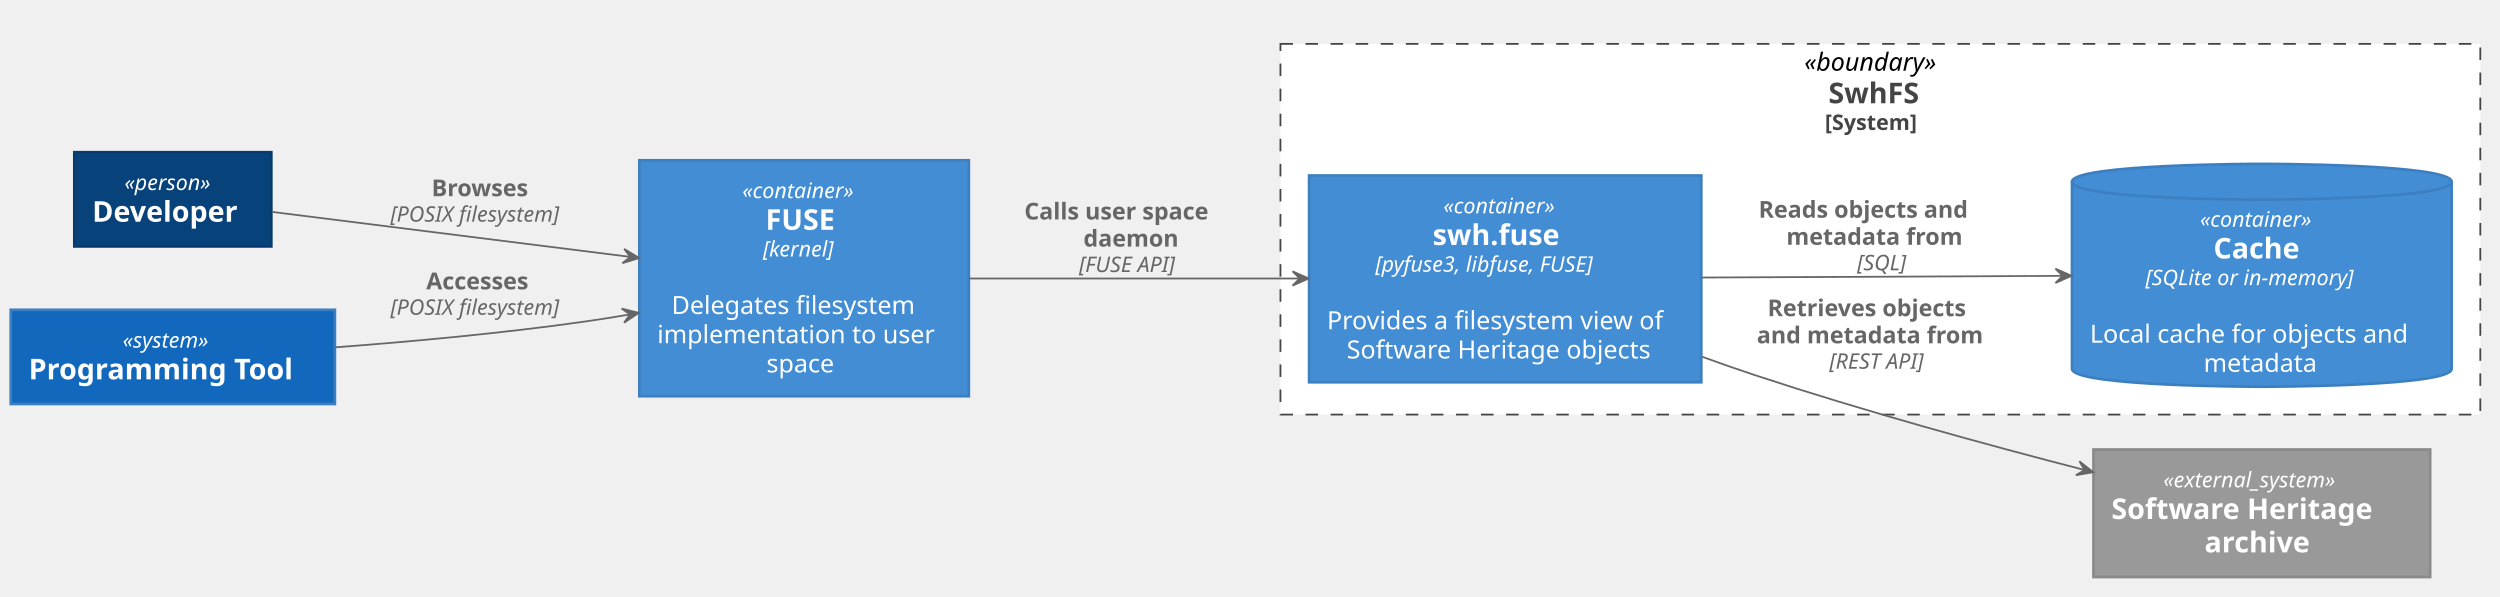
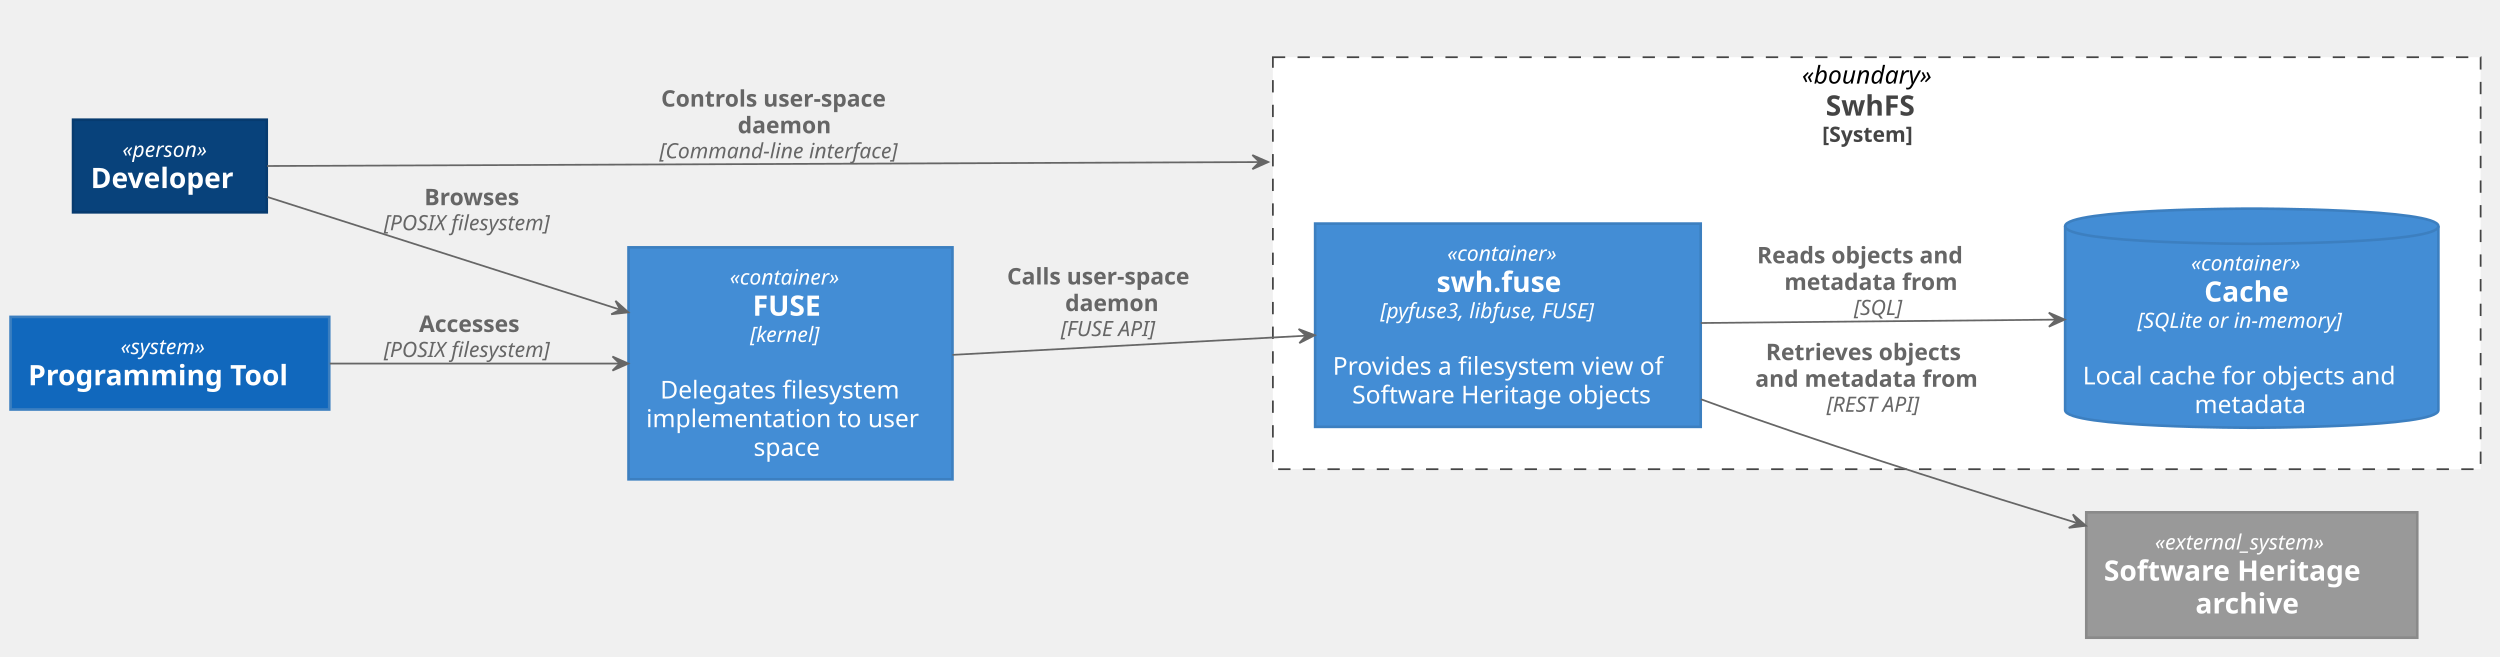
- <svg xmlns="http://www.w3.org/2000/svg" contentScriptType="application/ecmascript" contentStyleType="text/css" height="333px" preserveAspectRatio="none" style="width:1396px;height:333px;" version="1.1" viewBox="0 0 1396 333" width="1396px" zoomAndPan="magnify">
+ <svg xmlns="http://www.w3.org/2000/svg" contentScriptType="application/ecmascript" contentStyleType="text/css" height="373px" preserveAspectRatio="none" style="width:1420px;height:373px;" version="1.1" viewBox="0 0 1420 373" width="1420px" zoomAndPan="magnify">
  <defs />
  <g>
-     <rect fill="#FFFFFF" height="207" style="stroke: #444444; stroke-width: 1.0; stroke-dasharray: 7.0,7.0;" width="670" x="715" y="24.5" />
-     <text fill="#000000" font-family="sans-serif" font-size="14" font-style="italic" lengthAdjust="spacingAndGlyphs" textLength="85" x="1007.5" y="39.495">«boundary»</text>
-     <text fill="#444444" font-family="sans-serif" font-size="16" font-weight="bold" lengthAdjust="spacingAndGlyphs" textLength="58" x="1021" y="57.648">SwhFS</text>
-     <text fill="#444444" font-family="sans-serif" font-size="12" font-weight="bold" lengthAdjust="spacingAndGlyphs" textLength="62" x="1019" y="72.561">[System]</text>
-     <rect fill="#438DD5" height="115.453" style="stroke: #3C7FC0; stroke-width: 1.5;" width="219" x="731" y="98" />
-     <text fill="#FFFFFF" font-family="sans-serif" font-size="12" font-style="italic" lengthAdjust="spacingAndGlyphs" textLength="69" x="806" y="119.139">«container»</text>
-     <text fill="#FFFFFF" font-family="sans-serif" font-size="16" font-weight="bold" lengthAdjust="spacingAndGlyphs" textLength="81" x="800" y="136.82">swh.fuse</text>
-     <text fill="#FFFFFF" font-family="sans-serif" font-size="12" font-style="italic" lengthAdjust="spacingAndGlyphs" textLength="145" x="768" y="151.732">[pyfuse3, libfuse, FUSE]</text>
-     <text fill="#FFFFFF" font-family="sans-serif" font-size="14" lengthAdjust="spacingAndGlyphs" textLength="0" x="842.5" y="167.558" />
-     <text fill="#FFFFFF" font-family="sans-serif" font-size="14" lengthAdjust="spacingAndGlyphs" textLength="195" x="741" y="183.855">Provides a filesystem view of</text>
-     <text fill="#FFFFFF" font-family="sans-serif" font-size="14" lengthAdjust="spacingAndGlyphs" textLength="177" x="752" y="200.151">Software Heritage objects</text>
-     <path d="M1157,101.5 C1157,91.5 1263,91.5 1263,91.5 C1263,91.5 1369,91.5 1369,101.5 L1369,205.953 C1369,215.953 1263,215.953 1263,215.953 C1263,215.953 1157,215.953 1157,205.953 L1157,101.5 " fill="#438DD5" style="stroke: #3C7FC0; stroke-width: 1.5;" />
-     <path d="M1157,101.5 C1157,111.5 1263,111.5 1263,111.5 C1263,111.5 1369,111.5 1369,101.5 " fill="none" style="stroke: #3C7FC0; stroke-width: 1.5;" />
-     <text fill="#FFFFFF" font-family="sans-serif" font-size="12" font-style="italic" lengthAdjust="spacingAndGlyphs" textLength="69" x="1228.5" y="126.639">«container»</text>
-     <text fill="#FFFFFF" font-family="sans-serif" font-size="16" font-weight="bold" lengthAdjust="spacingAndGlyphs" textLength="54" x="1236" y="144.32">Cache</text>
-     <text fill="#FFFFFF" font-family="sans-serif" font-size="12" font-style="italic" lengthAdjust="spacingAndGlyphs" textLength="130" x="1198" y="159.232">[SQLite or in-memory]</text>
-     <text fill="#FFFFFF" font-family="sans-serif" font-size="14" lengthAdjust="spacingAndGlyphs" textLength="0" x="1265" y="175.058" />
-     <text fill="#FFFFFF" font-family="sans-serif" font-size="14" lengthAdjust="spacingAndGlyphs" textLength="188" x="1167" y="191.355">Local cache for objects and</text>
-     <text fill="#FFFFFF" font-family="sans-serif" font-size="14" lengthAdjust="spacingAndGlyphs" textLength="65" x="1230.5" y="207.651">metadata</text>
-     <rect fill="#08427B" height="52.594" style="stroke: #073B6F; stroke-width: 1.5;" width="110" x="41.5" y="85" />
-     <text fill="#FFFFFF" font-family="sans-serif" font-size="12" font-style="italic" lengthAdjust="spacingAndGlyphs" textLength="54" x="69.5" y="106.139">«person»</text>
-     <text fill="#FFFFFF" font-family="sans-serif" font-size="16" font-weight="bold" lengthAdjust="spacingAndGlyphs" textLength="90" x="51.5" y="123.82">Developer</text>
-     <rect fill="#1168BD" height="52.594" style="stroke: #3C7FC0; stroke-width: 1.5;" width="181" x="6" y="173" />
-     <text fill="#FFFFFF" font-family="sans-serif" font-size="12" font-style="italic" lengthAdjust="spacingAndGlyphs" textLength="56" x="68.5" y="194.139">«system»</text>
-     <text fill="#FFFFFF" font-family="sans-serif" font-size="16" font-weight="bold" lengthAdjust="spacingAndGlyphs" textLength="161" x="16" y="211.82">Programming Tool</text>
-     <rect fill="#438DD5" height="131.75" style="stroke: #3C7FC0; stroke-width: 1.5;" width="184" x="357" y="89.5" />
-     <text fill="#FFFFFF" font-family="sans-serif" font-size="12" font-style="italic" lengthAdjust="spacingAndGlyphs" textLength="69" x="414.5" y="110.639">«container»</text>
-     <text fill="#FFFFFF" font-family="sans-serif" font-size="16" font-weight="bold" lengthAdjust="spacingAndGlyphs" textLength="43" x="427.5" y="128.32">FUSE</text>
-     <text fill="#FFFFFF" font-family="sans-serif" font-size="12" font-style="italic" lengthAdjust="spacingAndGlyphs" textLength="46" x="426" y="143.232">[kernel]</text>
-     <text fill="#FFFFFF" font-family="sans-serif" font-size="14" lengthAdjust="spacingAndGlyphs" textLength="0" x="451" y="159.058" />
-     <text fill="#FFFFFF" font-family="sans-serif" font-size="14" lengthAdjust="spacingAndGlyphs" textLength="144" x="375" y="175.355">Delegates filesystem</text>
-     <text fill="#FFFFFF" font-family="sans-serif" font-size="14" lengthAdjust="spacingAndGlyphs" textLength="160" x="367" y="191.651">implementation to user</text>
-     <text fill="#FFFFFF" font-family="sans-serif" font-size="14" lengthAdjust="spacingAndGlyphs" textLength="42" x="428" y="207.948">space</text>
-     <rect fill="#999999" height="71.219" style="stroke: #8A8A8A; stroke-width: 1.5;" width="188" x="1169" y="251" />
-     <text fill="#FFFFFF" font-family="sans-serif" font-size="12" font-style="italic" lengthAdjust="spacingAndGlyphs" textLength="110" x="1208" y="272.139">«external_system»</text>
-     <text fill="#FFFFFF" font-family="sans-serif" font-size="16" font-weight="bold" lengthAdjust="spacingAndGlyphs" textLength="162" x="1179" y="289.82">Software Heritage</text>
-     <text fill="#FFFFFF" font-family="sans-serif" font-size="16" font-weight="bold" lengthAdjust="spacingAndGlyphs" textLength="64" x="1231" y="308.445">archive</text>
-     <path d="M950.06,154.98 C1011.96,154.69 1089.34,154.32 1151.54,154.03 " fill="none" id="swh_fuse-&gt;cache" style="stroke: #666666; stroke-width: 1.0;" />
-     <polygon fill="#666666" points="1156.75,154,1147.739,150.026,1151.75,154.014,1147.762,158.026,1156.75,154" style="stroke: #666666; stroke-width: 1.0;" />
-     <text fill="#666666" font-family="sans-serif" font-size="13" font-weight="bold" lengthAdjust="spacingAndGlyphs" textLength="138" x="982" y="121.567">Reads objects and</text>
-     <text fill="#666666" font-family="sans-serif" font-size="13" font-weight="bold" lengthAdjust="spacingAndGlyphs" textLength="112" x="997.5" y="136.7">metadata from</text>
-     <text fill="#666666" font-family="sans-serif" font-size="12" font-style="italic" lengthAdjust="spacingAndGlyphs" textLength="33" x="1037" y="150.904">[SQL]</text>
-     <path d="M151.88,118.33 C205.2,125.02 287.61,135.37 351.97,143.45 " fill="none" id="user-&gt;fuse" style="stroke: #666666; stroke-width: 1.0;" />
-     <polygon fill="#666666" points="356.96,144.07,348.519,138.996,351.998,143.457,347.537,146.936,356.96,144.07" style="stroke: #666666; stroke-width: 1.0;" />
-     <text fill="#666666" font-family="sans-serif" font-size="13" font-weight="bold" lengthAdjust="spacingAndGlyphs" textLength="62" x="241" y="109.567">Browses</text>
-     <text fill="#666666" font-family="sans-serif" font-size="12" font-style="italic" lengthAdjust="spacingAndGlyphs" textLength="108" x="218" y="123.772">[POSIX filesystem]</text>
-     <path d="M187.13,193.96 C229.64,190.76 281.07,186.04 327,179.5 C334.99,178.36 343.25,177.04 351.52,175.61 " fill="none" id="tool-&gt;fuse" style="stroke: #666666; stroke-width: 1.0;" />
-     <polygon fill="#666666" points="356.68,174.71,347.128,172.311,351.754,175.567,348.498,180.193,356.68,174.71" style="stroke: #666666; stroke-width: 1.0;" />
-     <text fill="#666666" font-family="sans-serif" font-size="13" font-weight="bold" lengthAdjust="spacingAndGlyphs" textLength="68" x="238" y="161.567">Accesses</text>
-     <text fill="#666666" font-family="sans-serif" font-size="12" font-style="italic" lengthAdjust="spacingAndGlyphs" textLength="108" x="218" y="175.772">[POSIX filesystem]</text>
-     <path d="M541.32,155.5 C596.32,155.5 666.83,155.5 725.48,155.5 " fill="none" id="fuse-&gt;swh_fuse" style="stroke: #666666; stroke-width: 1.0;" />
-     <polygon fill="#666666" points="730.75,155.5,721.75,151.5,725.75,155.5,721.75,159.5,730.75,155.5" style="stroke: #666666; stroke-width: 1.0;" />
-     <text fill="#666666" font-family="sans-serif" font-size="13" font-weight="bold" lengthAdjust="spacingAndGlyphs" textLength="121" x="572" y="122.567">Calls user space</text>
-     <text fill="#666666" font-family="sans-serif" font-size="13" font-weight="bold" lengthAdjust="spacingAndGlyphs" textLength="60" x="605" y="137.7">daemon</text>
-     <text fill="#666666" font-family="sans-serif" font-size="12" font-style="italic" lengthAdjust="spacingAndGlyphs" textLength="65" x="602.5" y="151.904">[FUSE API]</text>
-     <path d="M950.36,199.18 C960.33,202.8 970.32,206.3 980,209.5 C1040.46,229.48 1109.39,248.37 1163.97,262.44 " fill="none" id="swh_fuse-&gt;archive" style="stroke: #666666; stroke-width: 1.0;" />
-     <polygon fill="#666666" points="1168.87,263.7,1161.147,257.588,1164.027,262.457,1159.158,265.337,1168.87,263.7" style="stroke: #666666; stroke-width: 1.0;" />
-     <text fill="#666666" font-family="sans-serif" font-size="13" font-weight="bold" lengthAdjust="spacingAndGlyphs" textLength="128" x="987" y="176.567">Retrieves objects</text>
-     <text fill="#666666" font-family="sans-serif" font-size="13" font-weight="bold" lengthAdjust="spacingAndGlyphs" textLength="145" x="981" y="191.7">and metadata from</text>
-     <text fill="#666666" font-family="sans-serif" font-size="12" font-style="italic" lengthAdjust="spacingAndGlyphs" textLength="64" x="1021.5" y="205.904">[REST API]</text>
+     <rect fill="#FFFFFF" height="234" style="stroke: #444444; stroke-width: 1.0; stroke-dasharray: 7.0,7.0;" width="686" x="723" y="32.5" />
+     <text fill="#000000" font-family="sans-serif" font-size="14" font-style="italic" lengthAdjust="spacingAndGlyphs" textLength="85" x="1023.5" y="47.495">«boundary»</text>
+     <text fill="#444444" font-family="sans-serif" font-size="16" font-weight="bold" lengthAdjust="spacingAndGlyphs" textLength="58" x="1037" y="65.648">SwhFS</text>
+     <text fill="#444444" font-family="sans-serif" font-size="12" font-weight="bold" lengthAdjust="spacingAndGlyphs" textLength="62" x="1035" y="80.561">[System]</text>
+     <rect fill="#438DD5" height="115.453" style="stroke: #3C7FC0; stroke-width: 1.5;" width="219" x="747" y="127" />
+     <text fill="#FFFFFF" font-family="sans-serif" font-size="12" font-style="italic" lengthAdjust="spacingAndGlyphs" textLength="69" x="822" y="148.139">«container»</text>
+     <text fill="#FFFFFF" font-family="sans-serif" font-size="16" font-weight="bold" lengthAdjust="spacingAndGlyphs" textLength="81" x="816" y="165.82">swh.fuse</text>
+     <text fill="#FFFFFF" font-family="sans-serif" font-size="12" font-style="italic" lengthAdjust="spacingAndGlyphs" textLength="145" x="784" y="180.732">[pyfuse3, libfuse, FUSE]</text>
+     <text fill="#FFFFFF" font-family="sans-serif" font-size="14" lengthAdjust="spacingAndGlyphs" textLength="0" x="858.5" y="196.558" />
+     <text fill="#FFFFFF" font-family="sans-serif" font-size="14" lengthAdjust="spacingAndGlyphs" textLength="195" x="757" y="212.855">Provides a filesystem view of</text>
+     <text fill="#FFFFFF" font-family="sans-serif" font-size="14" lengthAdjust="spacingAndGlyphs" textLength="177" x="768" y="229.151">Software Heritage objects</text>
+     <path d="M1173,128.5 C1173,118.5 1279,118.5 1279,118.5 C1279,118.5 1385,118.5 1385,128.5 L1385,232.953 C1385,242.953 1279,242.953 1279,242.953 C1279,242.953 1173,242.953 1173,232.953 L1173,128.5 " fill="#438DD5" style="stroke: #3C7FC0; stroke-width: 1.5;" />
+     <path d="M1173,128.5 C1173,138.5 1279,138.5 1279,138.5 C1279,138.5 1385,138.5 1385,128.5 " fill="none" style="stroke: #3C7FC0; stroke-width: 1.5;" />
+     <text fill="#FFFFFF" font-family="sans-serif" font-size="12" font-style="italic" lengthAdjust="spacingAndGlyphs" textLength="69" x="1244.5" y="153.639">«container»</text>
+     <text fill="#FFFFFF" font-family="sans-serif" font-size="16" font-weight="bold" lengthAdjust="spacingAndGlyphs" textLength="54" x="1252" y="171.32">Cache</text>
+     <text fill="#FFFFFF" font-family="sans-serif" font-size="12" font-style="italic" lengthAdjust="spacingAndGlyphs" textLength="130" x="1214" y="186.232">[SQLite or in-memory]</text>
+     <text fill="#FFFFFF" font-family="sans-serif" font-size="14" lengthAdjust="spacingAndGlyphs" textLength="0" x="1281" y="202.058" />
+     <text fill="#FFFFFF" font-family="sans-serif" font-size="14" lengthAdjust="spacingAndGlyphs" textLength="188" x="1183" y="218.355">Local cache for objects and</text>
+     <text fill="#FFFFFF" font-family="sans-serif" font-size="14" lengthAdjust="spacingAndGlyphs" textLength="65" x="1246.5" y="234.651">metadata</text>
+     <rect fill="#08427B" height="52.594" style="stroke: #073B6F; stroke-width: 1.5;" width="110" x="41.5" y="68" />
+     <text fill="#FFFFFF" font-family="sans-serif" font-size="12" font-style="italic" lengthAdjust="spacingAndGlyphs" textLength="54" x="69.5" y="89.139">«person»</text>
+     <text fill="#FFFFFF" font-family="sans-serif" font-size="16" font-weight="bold" lengthAdjust="spacingAndGlyphs" textLength="90" x="51.5" y="106.82">Developer</text>
+     <rect fill="#1168BD" height="52.594" style="stroke: #3C7FC0; stroke-width: 1.5;" width="181" x="6" y="180" />
+     <text fill="#FFFFFF" font-family="sans-serif" font-size="12" font-style="italic" lengthAdjust="spacingAndGlyphs" textLength="56" x="68.5" y="201.139">«system»</text>
+     <text fill="#FFFFFF" font-family="sans-serif" font-size="16" font-weight="bold" lengthAdjust="spacingAndGlyphs" textLength="161" x="16" y="218.82">Programming Tool</text>
+     <rect fill="#438DD5" height="131.75" style="stroke: #3C7FC0; stroke-width: 1.5;" width="184" x="357" y="140.5" />
+     <text fill="#FFFFFF" font-family="sans-serif" font-size="12" font-style="italic" lengthAdjust="spacingAndGlyphs" textLength="69" x="414.5" y="161.639">«container»</text>
+     <text fill="#FFFFFF" font-family="sans-serif" font-size="16" font-weight="bold" lengthAdjust="spacingAndGlyphs" textLength="43" x="427.5" y="179.32">FUSE</text>
+     <text fill="#FFFFFF" font-family="sans-serif" font-size="12" font-style="italic" lengthAdjust="spacingAndGlyphs" textLength="46" x="426" y="194.232">[kernel]</text>
+     <text fill="#FFFFFF" font-family="sans-serif" font-size="14" lengthAdjust="spacingAndGlyphs" textLength="0" x="451" y="210.058" />
+     <text fill="#FFFFFF" font-family="sans-serif" font-size="14" lengthAdjust="spacingAndGlyphs" textLength="144" x="375" y="226.355">Delegates filesystem</text>
+     <text fill="#FFFFFF" font-family="sans-serif" font-size="14" lengthAdjust="spacingAndGlyphs" textLength="160" x="367" y="242.651">implementation to user</text>
+     <text fill="#FFFFFF" font-family="sans-serif" font-size="14" lengthAdjust="spacingAndGlyphs" textLength="42" x="428" y="258.948">space</text>
+     <rect fill="#999999" height="71.219" style="stroke: #8A8A8A; stroke-width: 1.5;" width="188" x="1185" y="291" />
+     <text fill="#FFFFFF" font-family="sans-serif" font-size="12" font-style="italic" lengthAdjust="spacingAndGlyphs" textLength="110" x="1224" y="312.139">«external_system»</text>
+     <text fill="#FFFFFF" font-family="sans-serif" font-size="16" font-weight="bold" lengthAdjust="spacingAndGlyphs" textLength="162" x="1195" y="329.82">Software Heritage</text>
+     <text fill="#FFFFFF" font-family="sans-serif" font-size="16" font-weight="bold" lengthAdjust="spacingAndGlyphs" textLength="64" x="1247" y="348.445">archive</text>
+     <path d="M966.06,183.47 C1027.96,182.88 1105.34,182.14 1167.54,181.55 " fill="none" id="swh_fuse-&gt;cache" style="stroke: #666666; stroke-width: 1.0;" />
+     <polygon fill="#666666" points="1172.75,181.5,1163.716,177.577,1167.75,181.543,1163.785,185.577,1172.75,181.5" style="stroke: #666666; stroke-width: 1.0;" />
+     <text fill="#666666" font-family="sans-serif" font-size="13" font-weight="bold" lengthAdjust="spacingAndGlyphs" textLength="138" x="998" y="149.567">Reads objects and</text>
+     <text fill="#666666" font-family="sans-serif" font-size="13" font-weight="bold" lengthAdjust="spacingAndGlyphs" textLength="112" x="1013.5" y="164.7">metadata from</text>
+     <text fill="#666666" font-family="sans-serif" font-size="12" font-style="italic" lengthAdjust="spacingAndGlyphs" textLength="33" x="1053" y="178.904">[SQL]</text>
+     <path d="M151.71,94.29 C237.775,93.945 411.658,93.255 565.044,92.647 C603.39,92.496 640.456,92.349 674.548,92.214 C683.071,92.18 691.408,92.147 699.533,92.115 C703.596,92.099 707.605,92.083 711.558,92.068 C713.534,92.06 715.497,92.052 717.445,92.044 C718.419,92.04 719.389,92.037 720.356,92.033 " fill="none" id="user-&gt;swhfs_bound" style="stroke: #666666; stroke-width: 1.0;" />
+     <polygon fill="#666666" points="720.356,92.033,711.34,88.069,715.356,92.053,711.372,96.068,720.356,92.033" style="stroke: #666666; stroke-width: 1.0;" />
+     <text fill="#666666" font-family="sans-serif" font-size="13" font-weight="bold" lengthAdjust="spacingAndGlyphs" textLength="147" x="375.5" y="60.567">Controls user-space</text>
+     <text fill="#666666" font-family="sans-serif" font-size="13" font-weight="bold" lengthAdjust="spacingAndGlyphs" textLength="60" x="419" y="75.7">daemon</text>
+     <text fill="#666666" font-family="sans-serif" font-size="12" font-style="italic" lengthAdjust="spacingAndGlyphs" textLength="149" x="374.5" y="89.904">[Command-line interface]</text>
+     <path d="M151.88,111.88 C205.2,128.91 287.61,155.25 351.97,175.81 " fill="none" id="user-&gt;fuse" style="stroke: #666666; stroke-width: 1.0;" />
+     <polygon fill="#666666" points="356.96,177.41,349.592,170.875,352.194,175.898,347.172,178.5,356.96,177.41" style="stroke: #666666; stroke-width: 1.0;" />
+     <text fill="#666666" font-family="sans-serif" font-size="13" font-weight="bold" lengthAdjust="spacingAndGlyphs" textLength="62" x="241" y="116.567">Browses</text>
+     <text fill="#666666" font-family="sans-serif" font-size="12" font-style="italic" lengthAdjust="spacingAndGlyphs" textLength="108" x="218" y="130.772">[POSIX filesystem]</text>
+     <path d="M187.31,206.5 C237.61,206.5 300.34,206.5 351.66,206.5 " fill="none" id="tool-&gt;fuse" style="stroke: #666666; stroke-width: 1.0;" />
+     <polygon fill="#666666" points="356.9,206.5,347.9,202.5,351.9,206.5,347.9,210.5,356.9,206.5" style="stroke: #666666; stroke-width: 1.0;" />
+     <text fill="#666666" font-family="sans-serif" font-size="13" font-weight="bold" lengthAdjust="spacingAndGlyphs" textLength="68" x="238" y="188.567">Accesses</text>
+     <text fill="#666666" font-family="sans-serif" font-size="12" font-style="italic" lengthAdjust="spacingAndGlyphs" textLength="108" x="218" y="202.772">[POSIX filesystem]</text>
+     <path d="M541,201.56 C600.28,198.35 678.09,194.13 741.49,190.69 " fill="none" id="fuse-&gt;swh_fuse" style="stroke: #666666; stroke-width: 1.0;" />
+     <polygon fill="#666666" points="746.8,190.4,737.596,186.894,741.807,190.671,738.03,194.882,746.8,190.4" style="stroke: #666666; stroke-width: 1.0;" />
+     <text fill="#666666" font-family="sans-serif" font-size="13" font-weight="bold" lengthAdjust="spacingAndGlyphs" textLength="121" x="572" y="161.567">Calls user-space</text>
+     <text fill="#666666" font-family="sans-serif" font-size="13" font-weight="bold" lengthAdjust="spacingAndGlyphs" textLength="60" x="605" y="176.7">daemon</text>
+     <text fill="#666666" font-family="sans-serif" font-size="12" font-style="italic" lengthAdjust="spacingAndGlyphs" textLength="65" x="602.5" y="190.904">[FUSE API]</text>
+     <path d="M966.15,226.78 C976.21,230.48 986.28,234.11 996,237.5 C1056.7,258.67 1125.49,280.43 1179.93,297.13 " fill="none" id="swh_fuse-&gt;archive" style="stroke: #666666; stroke-width: 1.0;" />
+     <polygon fill="#666666" points="1184.82,298.62,1177.381,292.166,1180.038,297.16,1175.044,299.817,1184.82,298.62" style="stroke: #666666; stroke-width: 1.0;" />
+     <text fill="#666666" font-family="sans-serif" font-size="13" font-weight="bold" lengthAdjust="spacingAndGlyphs" textLength="128" x="1003" y="204.567">Retrieves objects</text>
+     <text fill="#666666" font-family="sans-serif" font-size="13" font-weight="bold" lengthAdjust="spacingAndGlyphs" textLength="145" x="997" y="219.7">and metadata from</text>
+     <text fill="#666666" font-family="sans-serif" font-size="12" font-style="italic" lengthAdjust="spacingAndGlyphs" textLength="64" x="1037.5" y="233.904">[REST API]</text>
  </g>
</svg>
